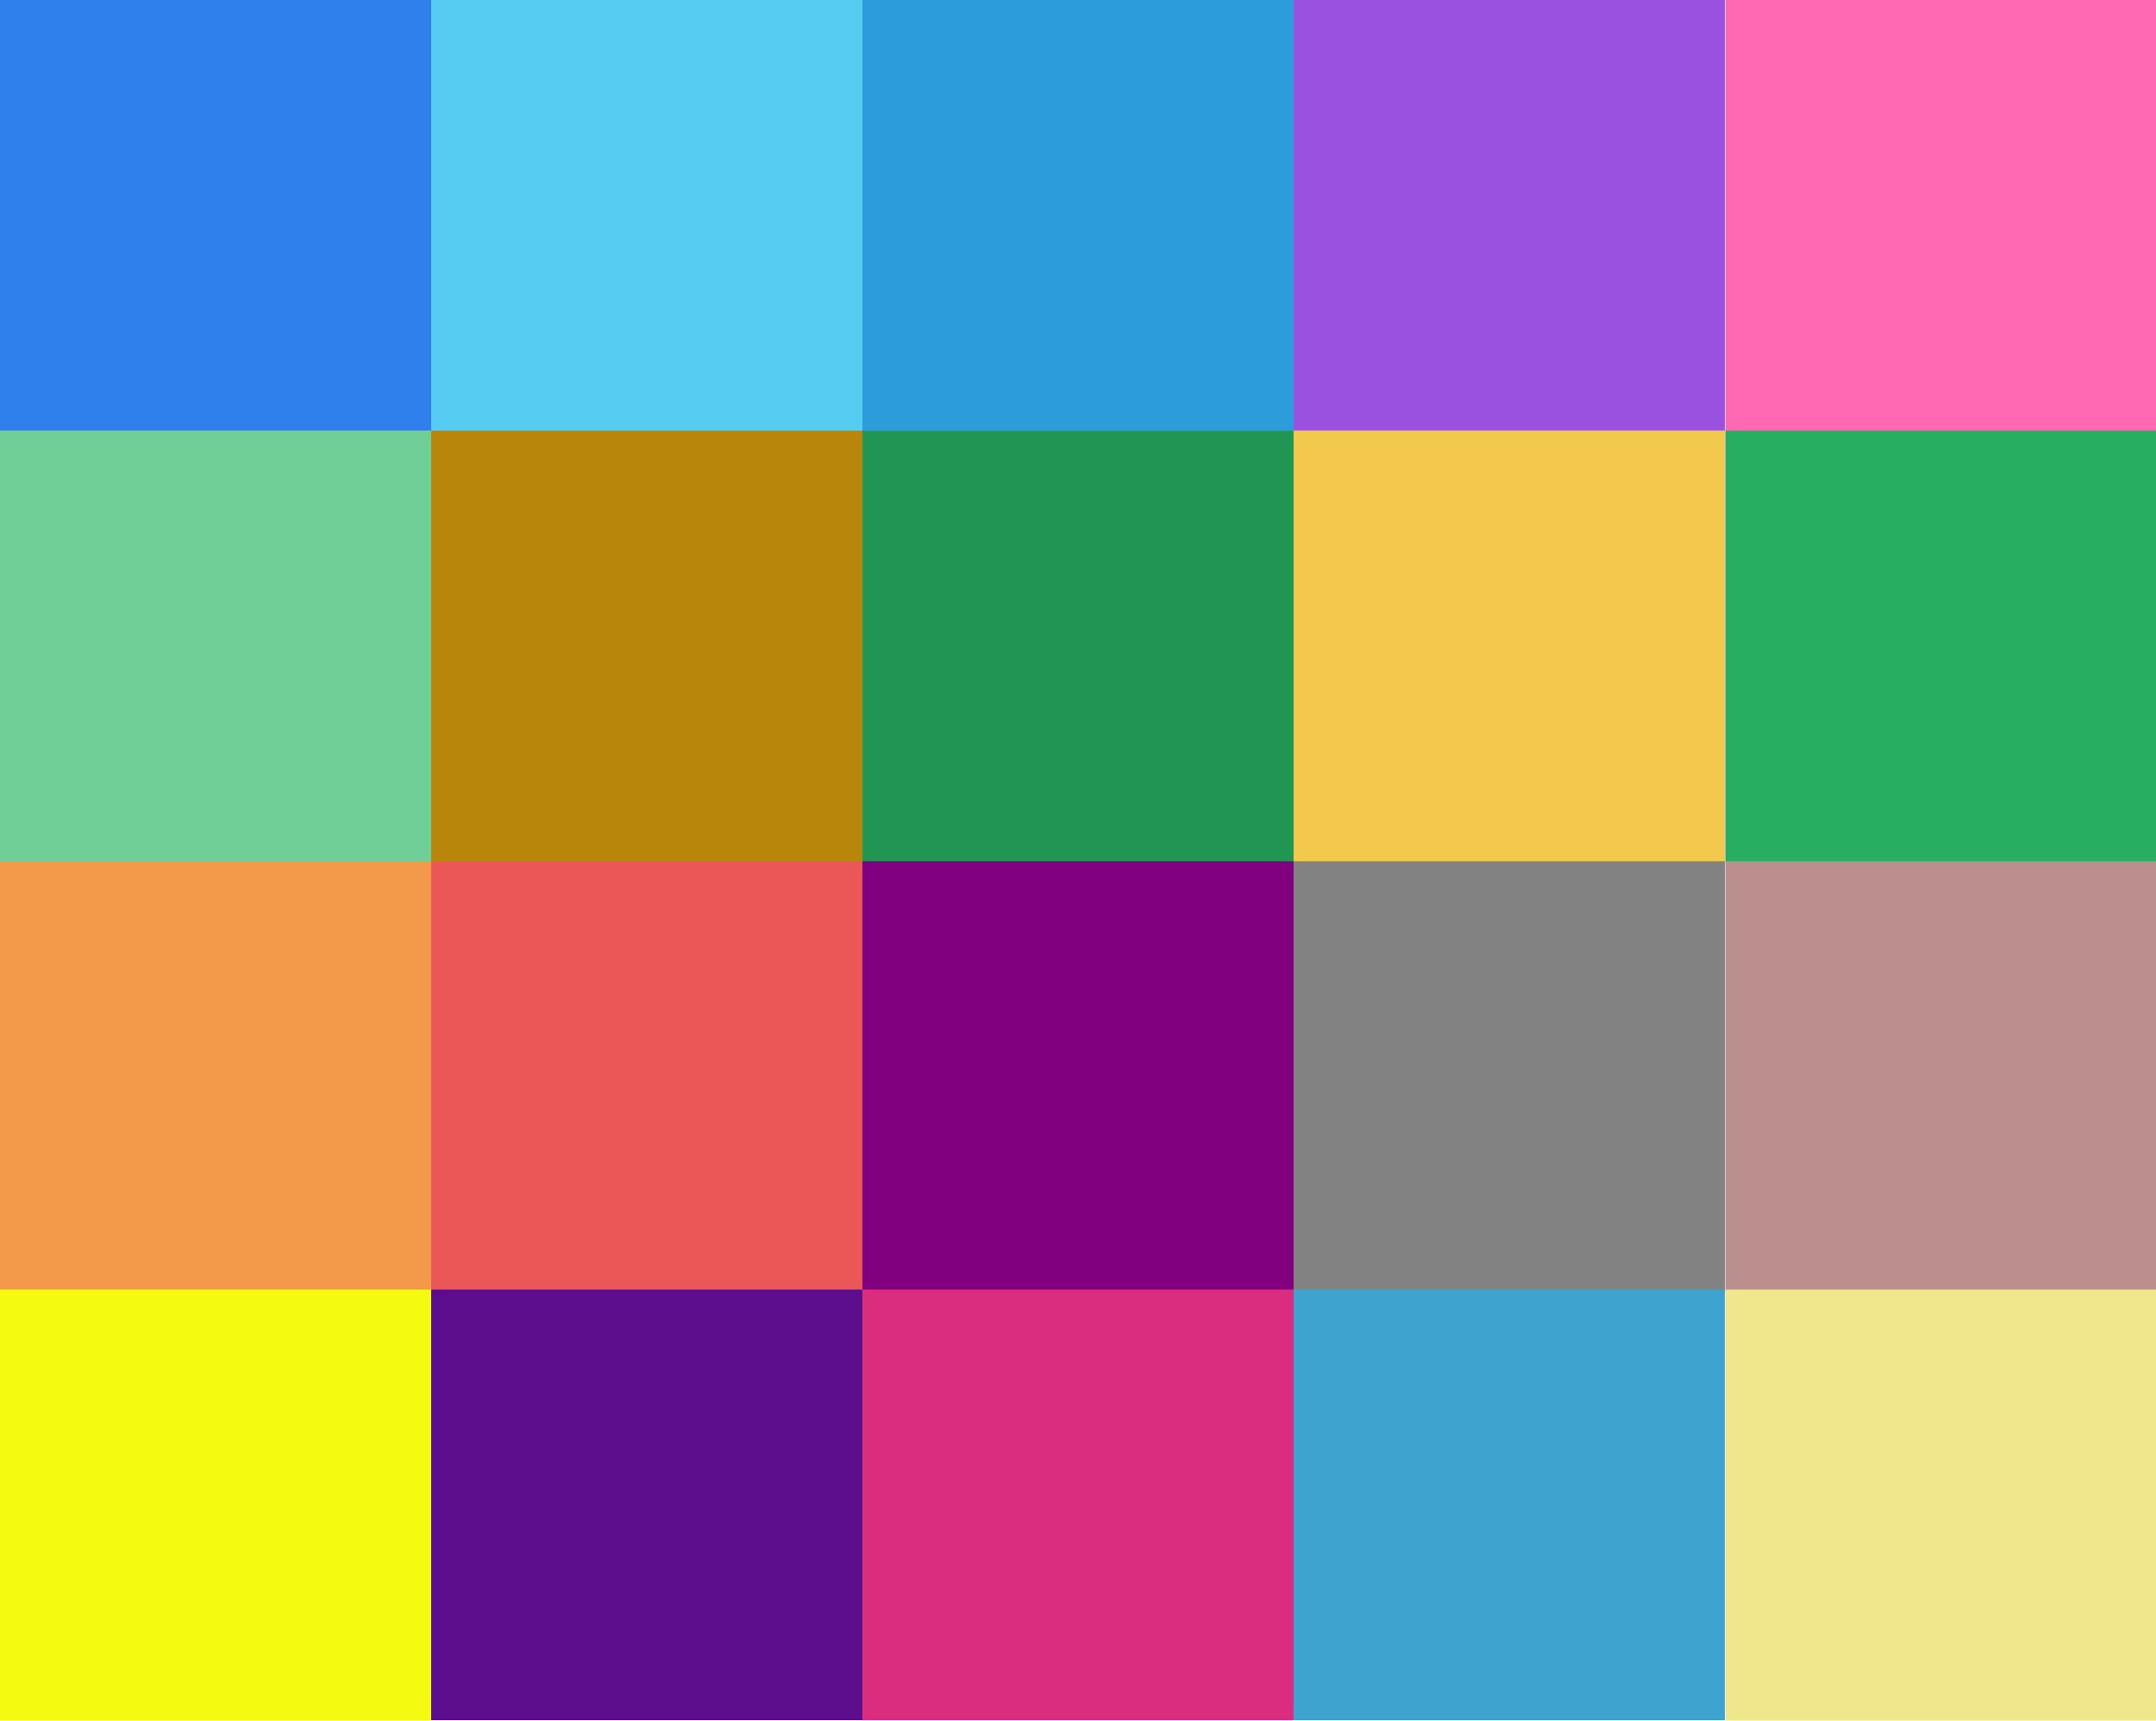
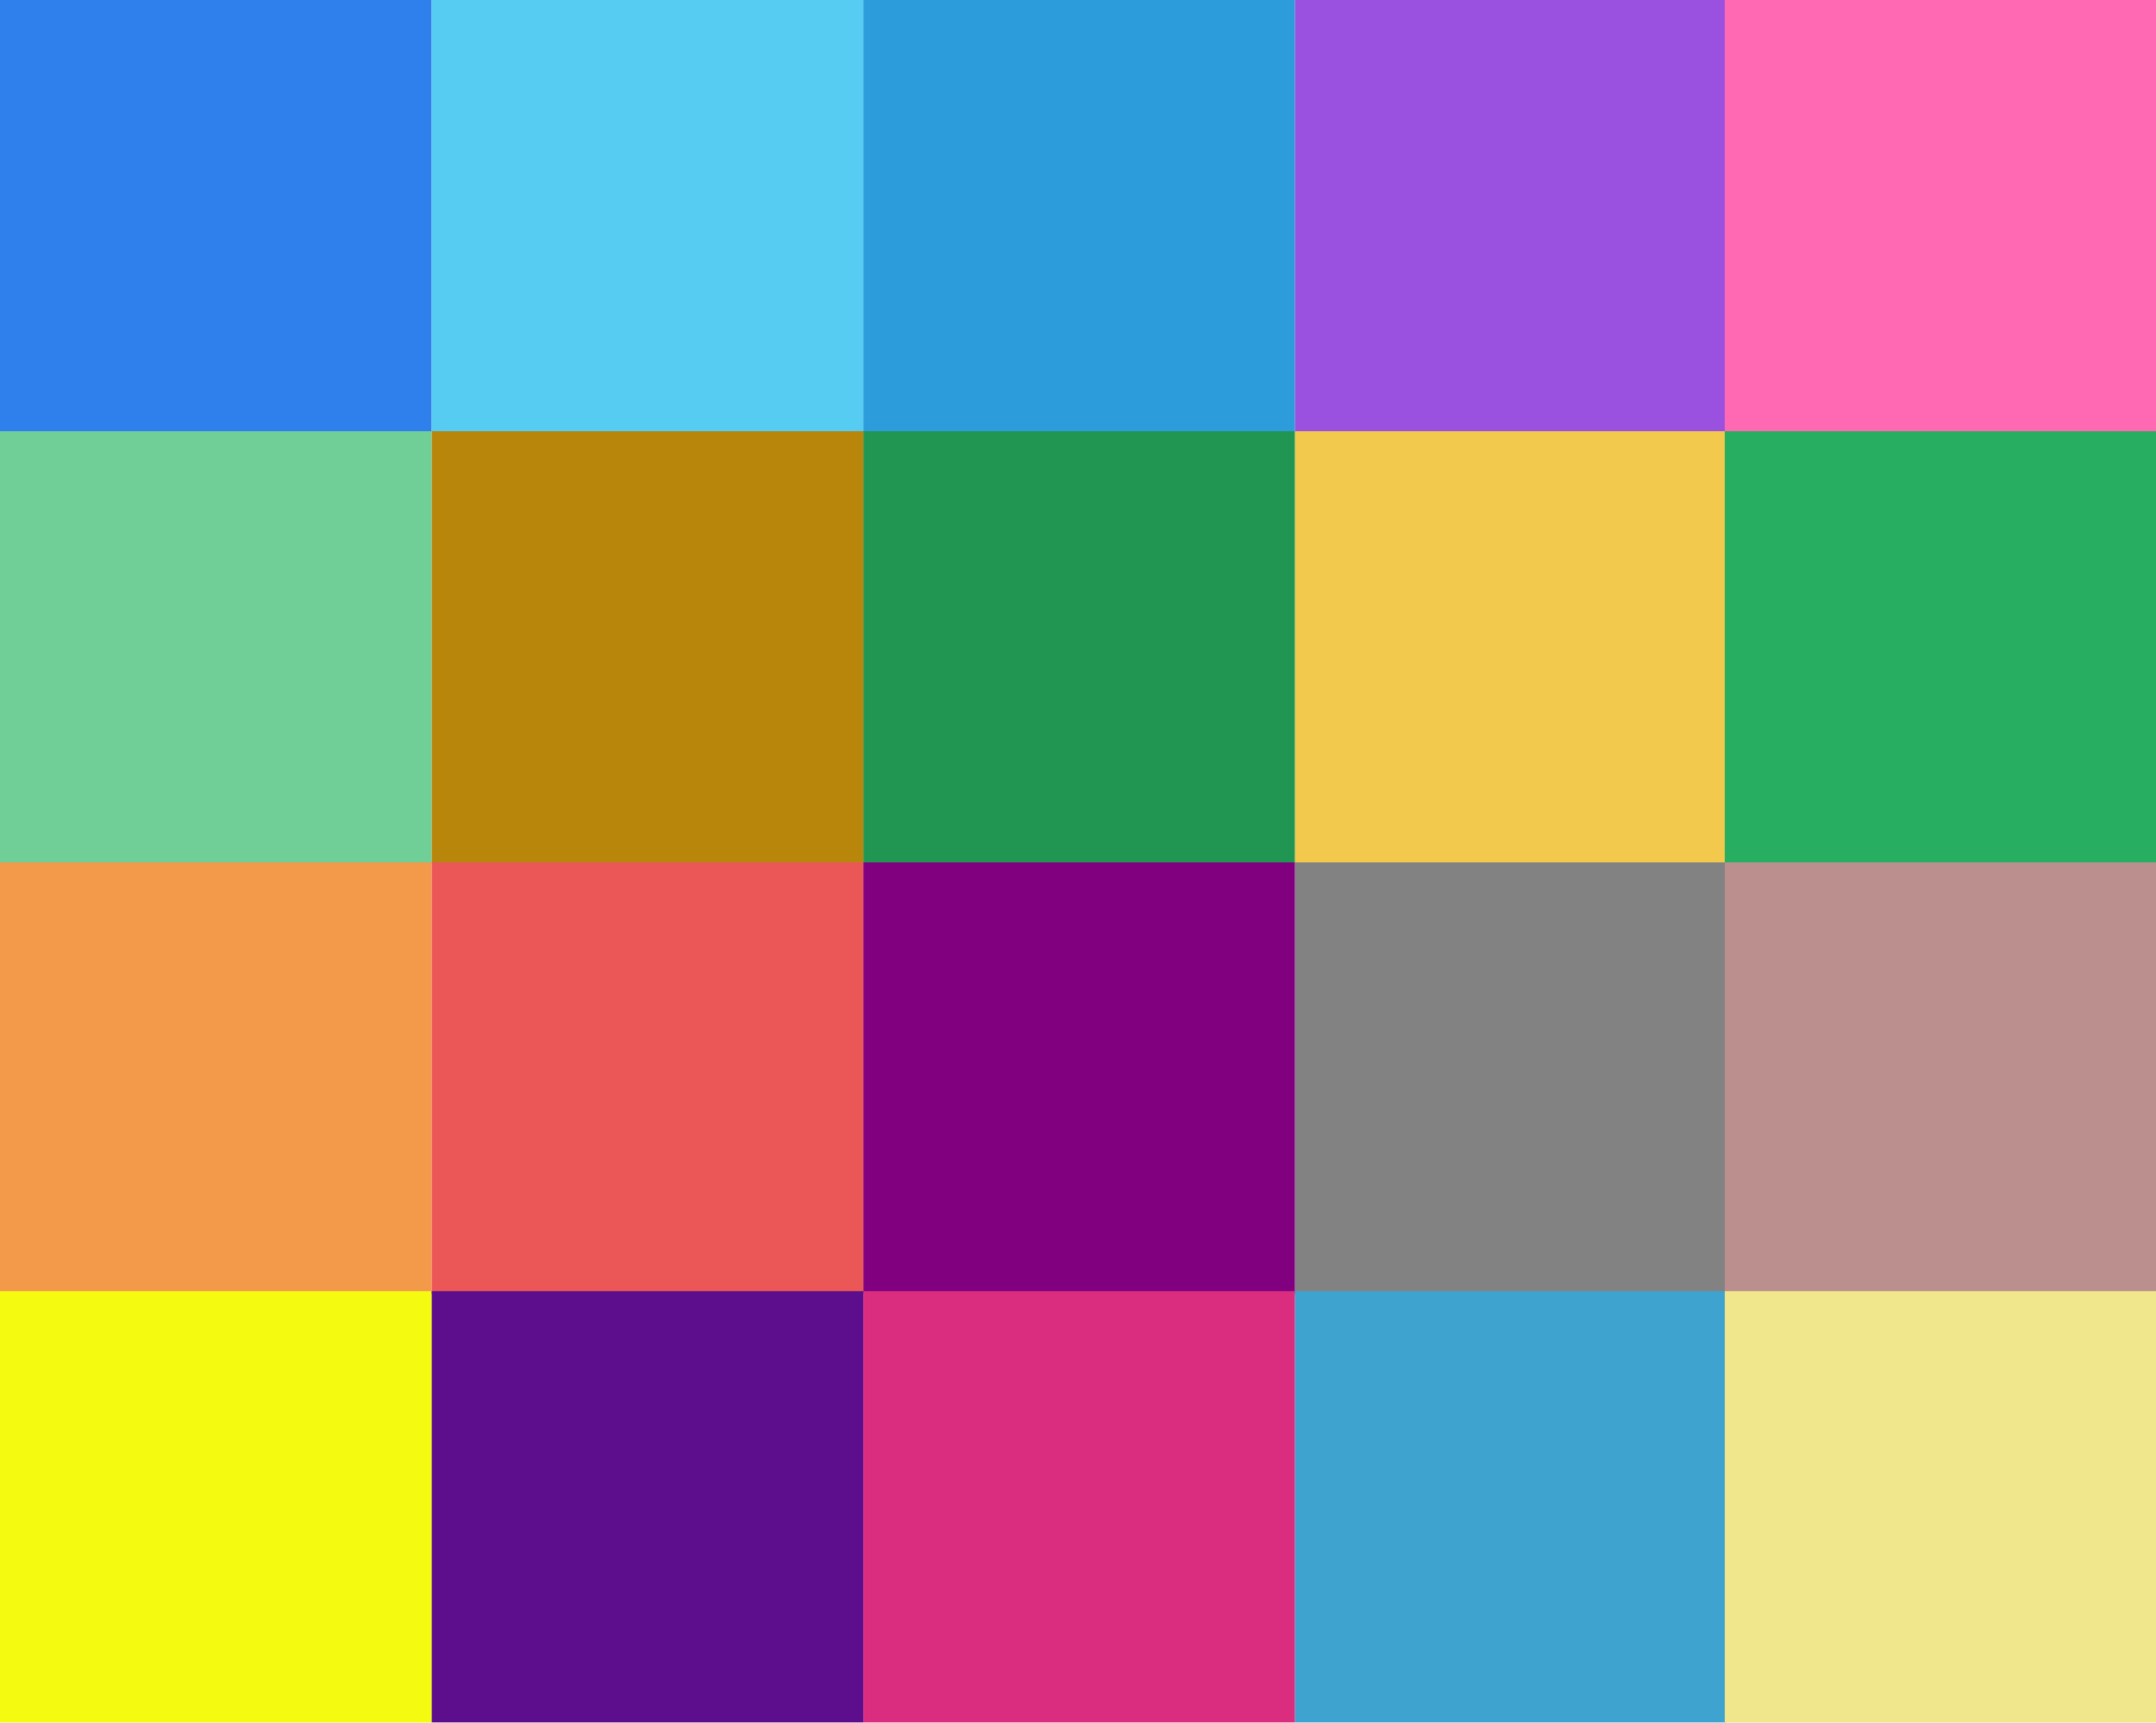
- <svg xmlns="http://www.w3.org/2000/svg" width="906" height="723" viewBox="0 0 906 723" fill="none">
+ <svg xmlns="http://www.w3.org/2000/svg" width="905" height="723" viewBox="0 0 905 723" fill="none">
  <g clip-path="url(#clip0_568_5)">
-     <rect width="906" height="723" fill="white" />
+     <rect width="905" height="723" fill="white" />
    <rect width="181.203" height="181.175" fill="#2F80ED" />
    <rect y="181" width="181.203" height="181.175" fill="#6FCF97" />
    <rect y="362" width="181.203" height="181.175" fill="#F2994A" />
    <rect y="542" width="181.203" height="181.175" fill="#F5FA11" />
    <rect x="181.203" width="181.203" height="181.175" fill="#56CCF2" />
    <rect x="181.203" y="181" width="181.203" height="181.175" fill="#B8860B" />
    <rect x="181.203" y="362" width="181.203" height="181.175" fill="#EB5757" />
    <rect x="181.203" y="542" width="181.203" height="181.175" fill="#5C0E8C" />
    <rect x="362.406" width="181.203" height="181.175" fill="#2D9CDB" />
    <rect x="362.406" y="181" width="181.203" height="181.175" fill="#219653" />
    <rect x="362.406" y="362" width="181.203" height="181.175" fill="#800080" />
    <rect x="362.406" y="542" width="181.203" height="181.175" fill="#DB2D80" />
    <rect x="543.609" width="181.203" height="181.175" fill="#9B51E0" />
    <rect x="543.609" y="181" width="181.203" height="181.175" fill="#F2C94C" />
    <rect x="543.609" y="362" width="181.203" height="181.175" fill="#828282" />
    <rect x="543.609" y="542" width="181.203" height="181.175" fill="#3EA3CE" />
-     <rect x="725" width="181.203" height="181.175" fill="#FF69B4" />
-     <rect x="725" y="181" width="181.203" height="181.175" fill="#27AE60" />
-     <rect x="725" y="362" width="181.203" height="181.175" fill="#BC8F8F" />
-     <rect x="725" y="542" width="181.203" height="181.175" fill="#F0E68C" />
+     <rect x="724" width="181.203" height="181.175" fill="#FF69B4" />
+     <rect x="724" y="181" width="181.203" height="181.175" fill="#27AE60" />
+     <rect x="724" y="362" width="181.203" height="181.175" fill="#BC8F8F" />
+     <rect x="724" y="542" width="181.203" height="181.175" fill="#F0E68C" />
  </g>
  <defs>
    <clipPath id="clip0_568_5">
-       <rect width="906" height="723" fill="white" />
+       <rect width="905" height="723" fill="white" />
    </clipPath>
  </defs>
</svg>
